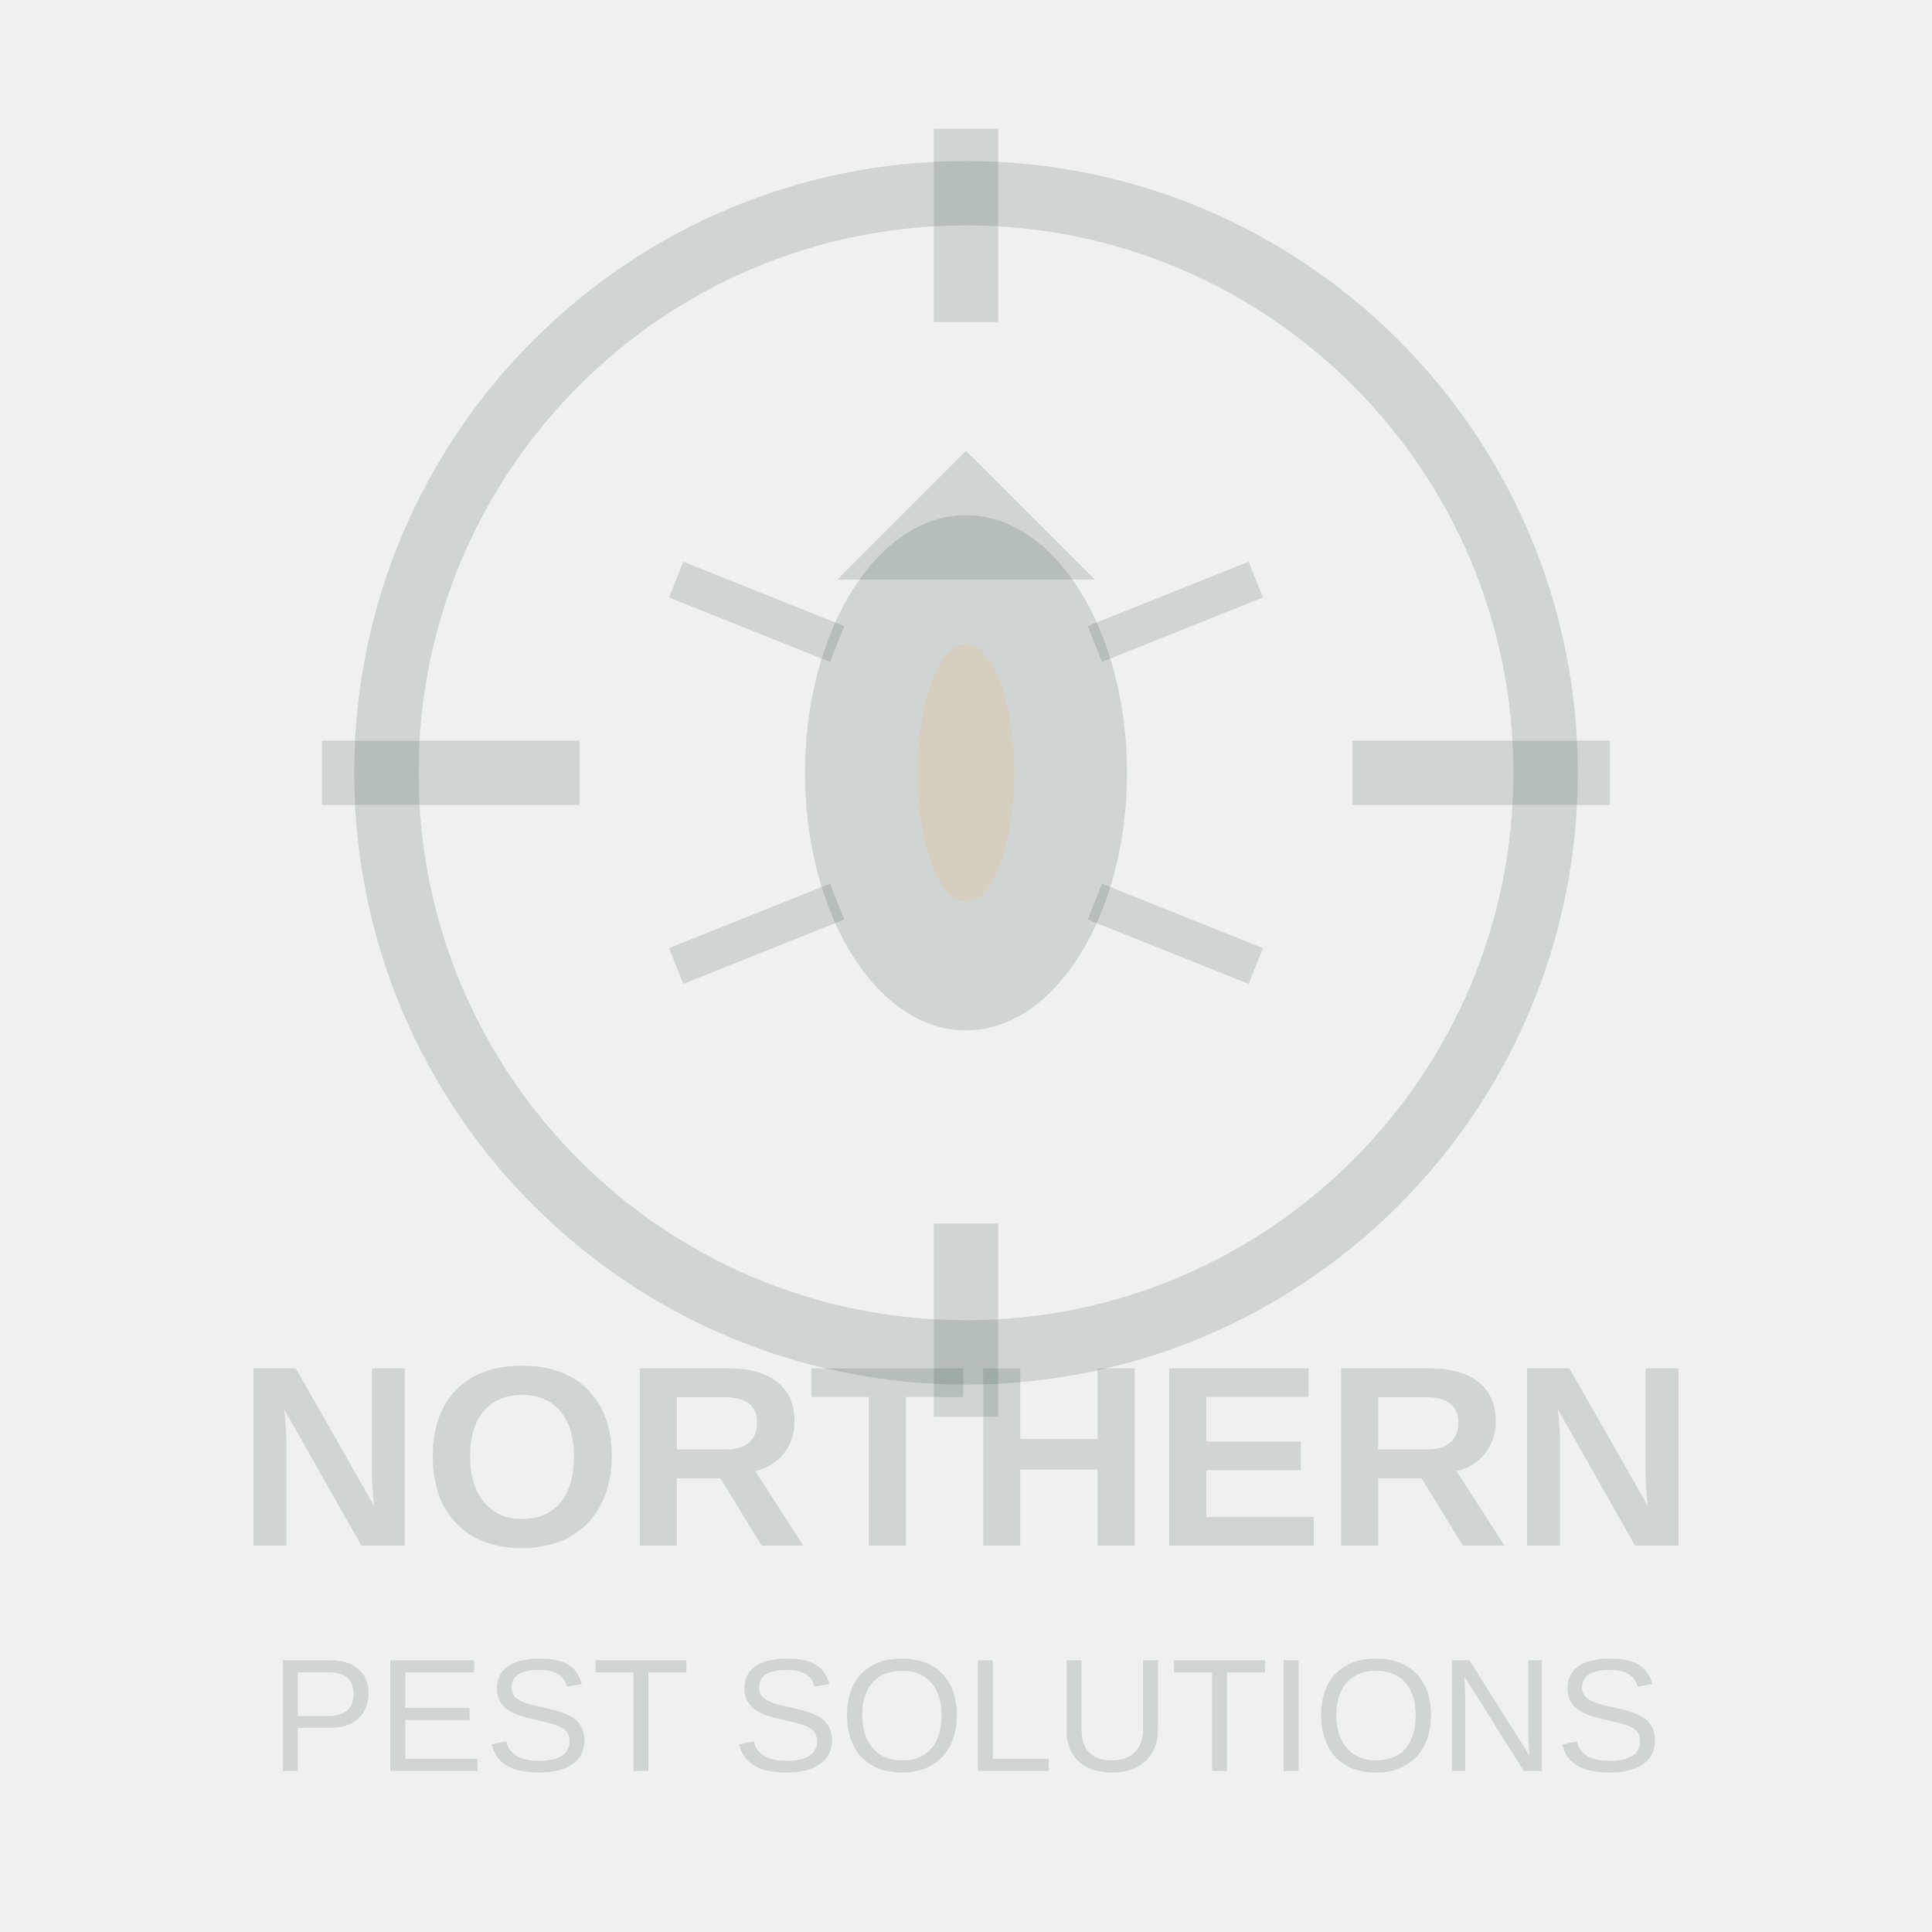
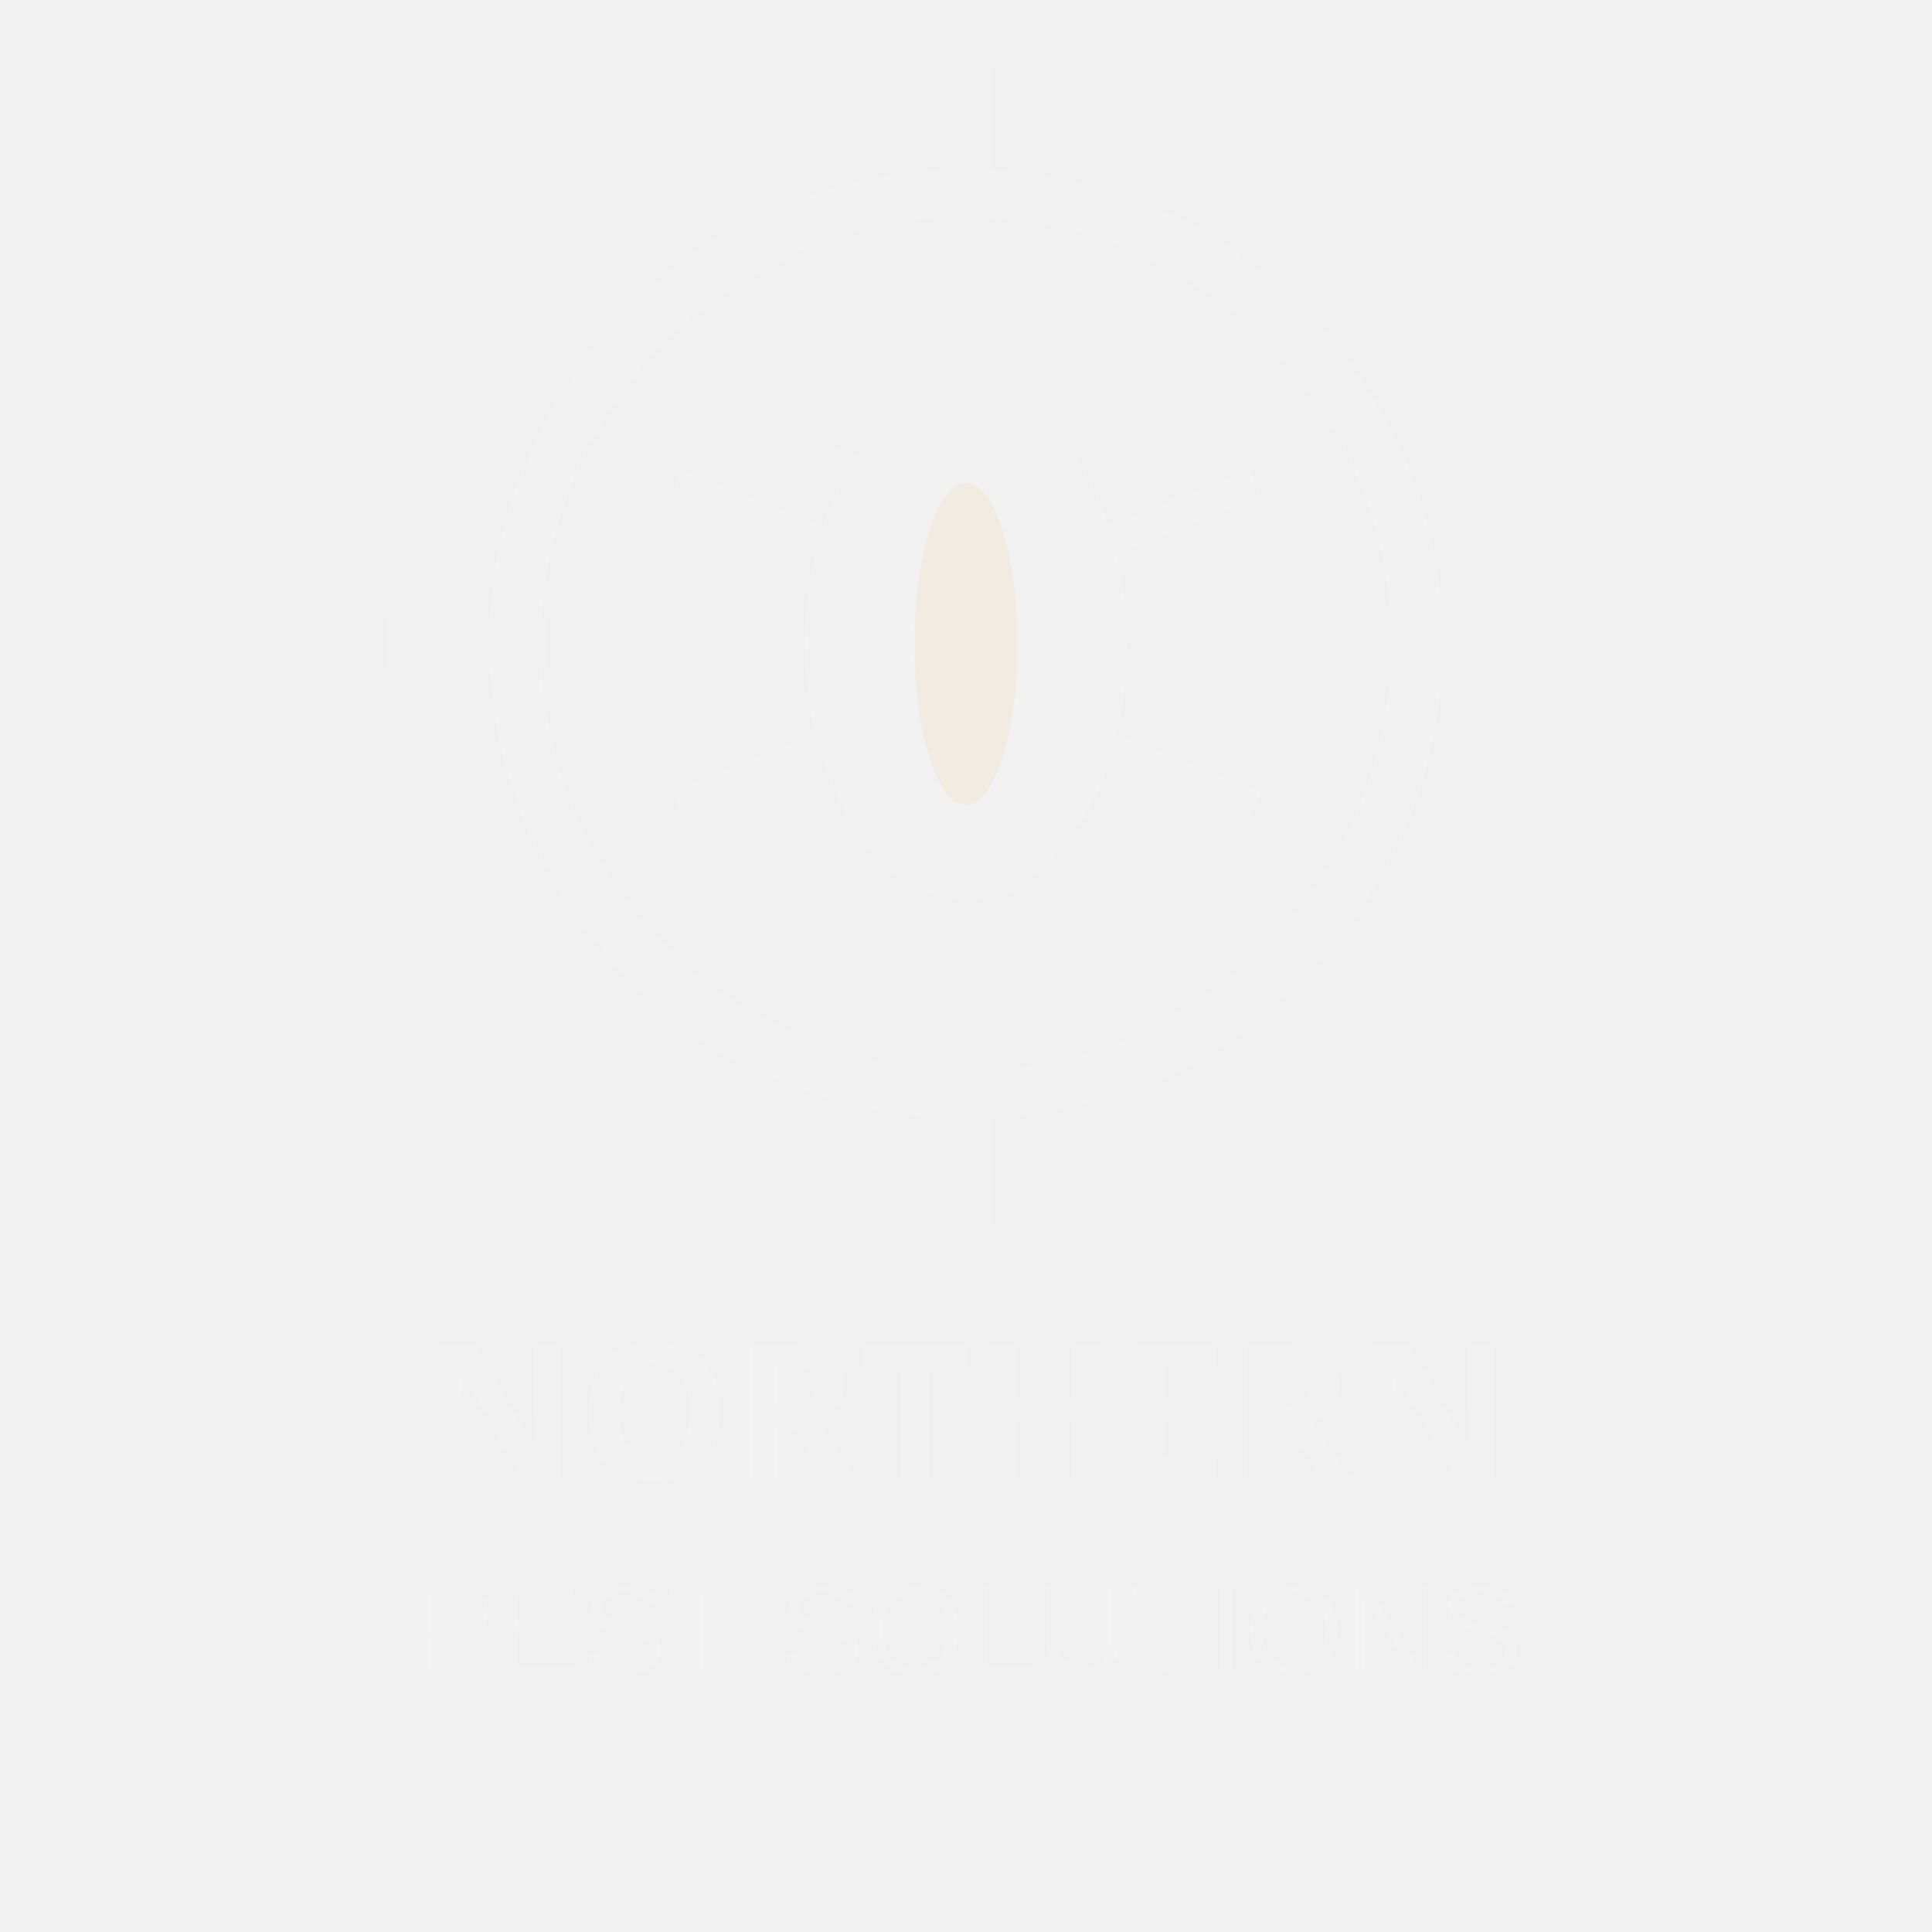
- <svg xmlns="http://www.w3.org/2000/svg" width="600" height="600" viewBox="0 0 600 600">
-   <circle cx="300" cy="240" r="180" stroke="#1B3C2F" stroke-width="20" fill="transparent" opacity="0.15" />
-   <path d="M300 40 L300 100 M300 380 L300 440" stroke="#1B3C2F" stroke-width="20" fill="none" opacity="0.15" />
-   <path d="M100 240 L180 240 M420 240 L500 240" stroke="#1B3C2F" stroke-width="20" fill="none" opacity="0.15" />
-   <path d="M300 140 L260 180 L340 180 Z" fill="#1B3C2F" opacity="0.15" />
-   <ellipse cx="300" cy="240" rx="50" ry="80" fill="#1B3C2F" opacity="0.15" />
-   <ellipse cx="300" cy="240" rx="15" ry="40" fill="#F6B04D" opacity="0.15" />
-   <path d="M260 200 L210 180 M260 280 L210 300 M340 200 L390 180 M340 280 L390 300" stroke="#1B3C2F" stroke-width="12" fill="none" opacity="0.15" />
-   <text x="300" y="480" font-family="Arial, sans-serif" font-size="80" font-weight="bold" text-anchor="middle" fill="#1B3C2F" opacity="0.15">NORTHERN</text>
-   <text x="300" y="550" font-family="Arial, sans-serif" font-size="50" text-anchor="middle" fill="#1B3C2F" opacity="0.15">PEST SOLUTIONS</text>
+ <svg xmlns="http://www.w3.org/2000/svg" viewBox="0 0 300 300" width="300" height="300">
+   <g opacity="0.15">
+     <circle cx="150" cy="100" r="70" stroke="#FFFFFF" stroke-width="8" fill="transparent" />
+     <path d="M150 10 L150 35 M150 165 L150 190" stroke="#FFFFFF" stroke-width="8" fill="none" />
+     <path d="M60 100 L85 100 M215 100 L240 100" stroke="#FFFFFF" stroke-width="8" fill="none" />
+     <path d="M150 50 L130 70 L170 70 Z" fill="#FFFFFF" />
+     <ellipse cx="150" cy="100" rx="25" ry="40" fill="#FFFFFF" />
+     <ellipse cx="150" cy="100" rx="8" ry="25" fill="#F6B04D" opacity="0.6" />
+     <path d="M130 85 L105 75 M130 115 L105 125 M170 85 L195 75 M170 115 L195 125" stroke="#FFFFFF" stroke-width="5" fill="none" />
+     <text x="150" y="230" font-family="Arial Black, sans-serif" font-size="30" font-weight="bold" text-anchor="middle" fill="#FFFFFF">NORTHERN</text>
+     <text x="150" y="260" font-family="Arial, sans-serif" font-size="20" text-anchor="middle" fill="#FFFFFF">PEST SOLUTIONS</text>
+   </g>
</svg>
